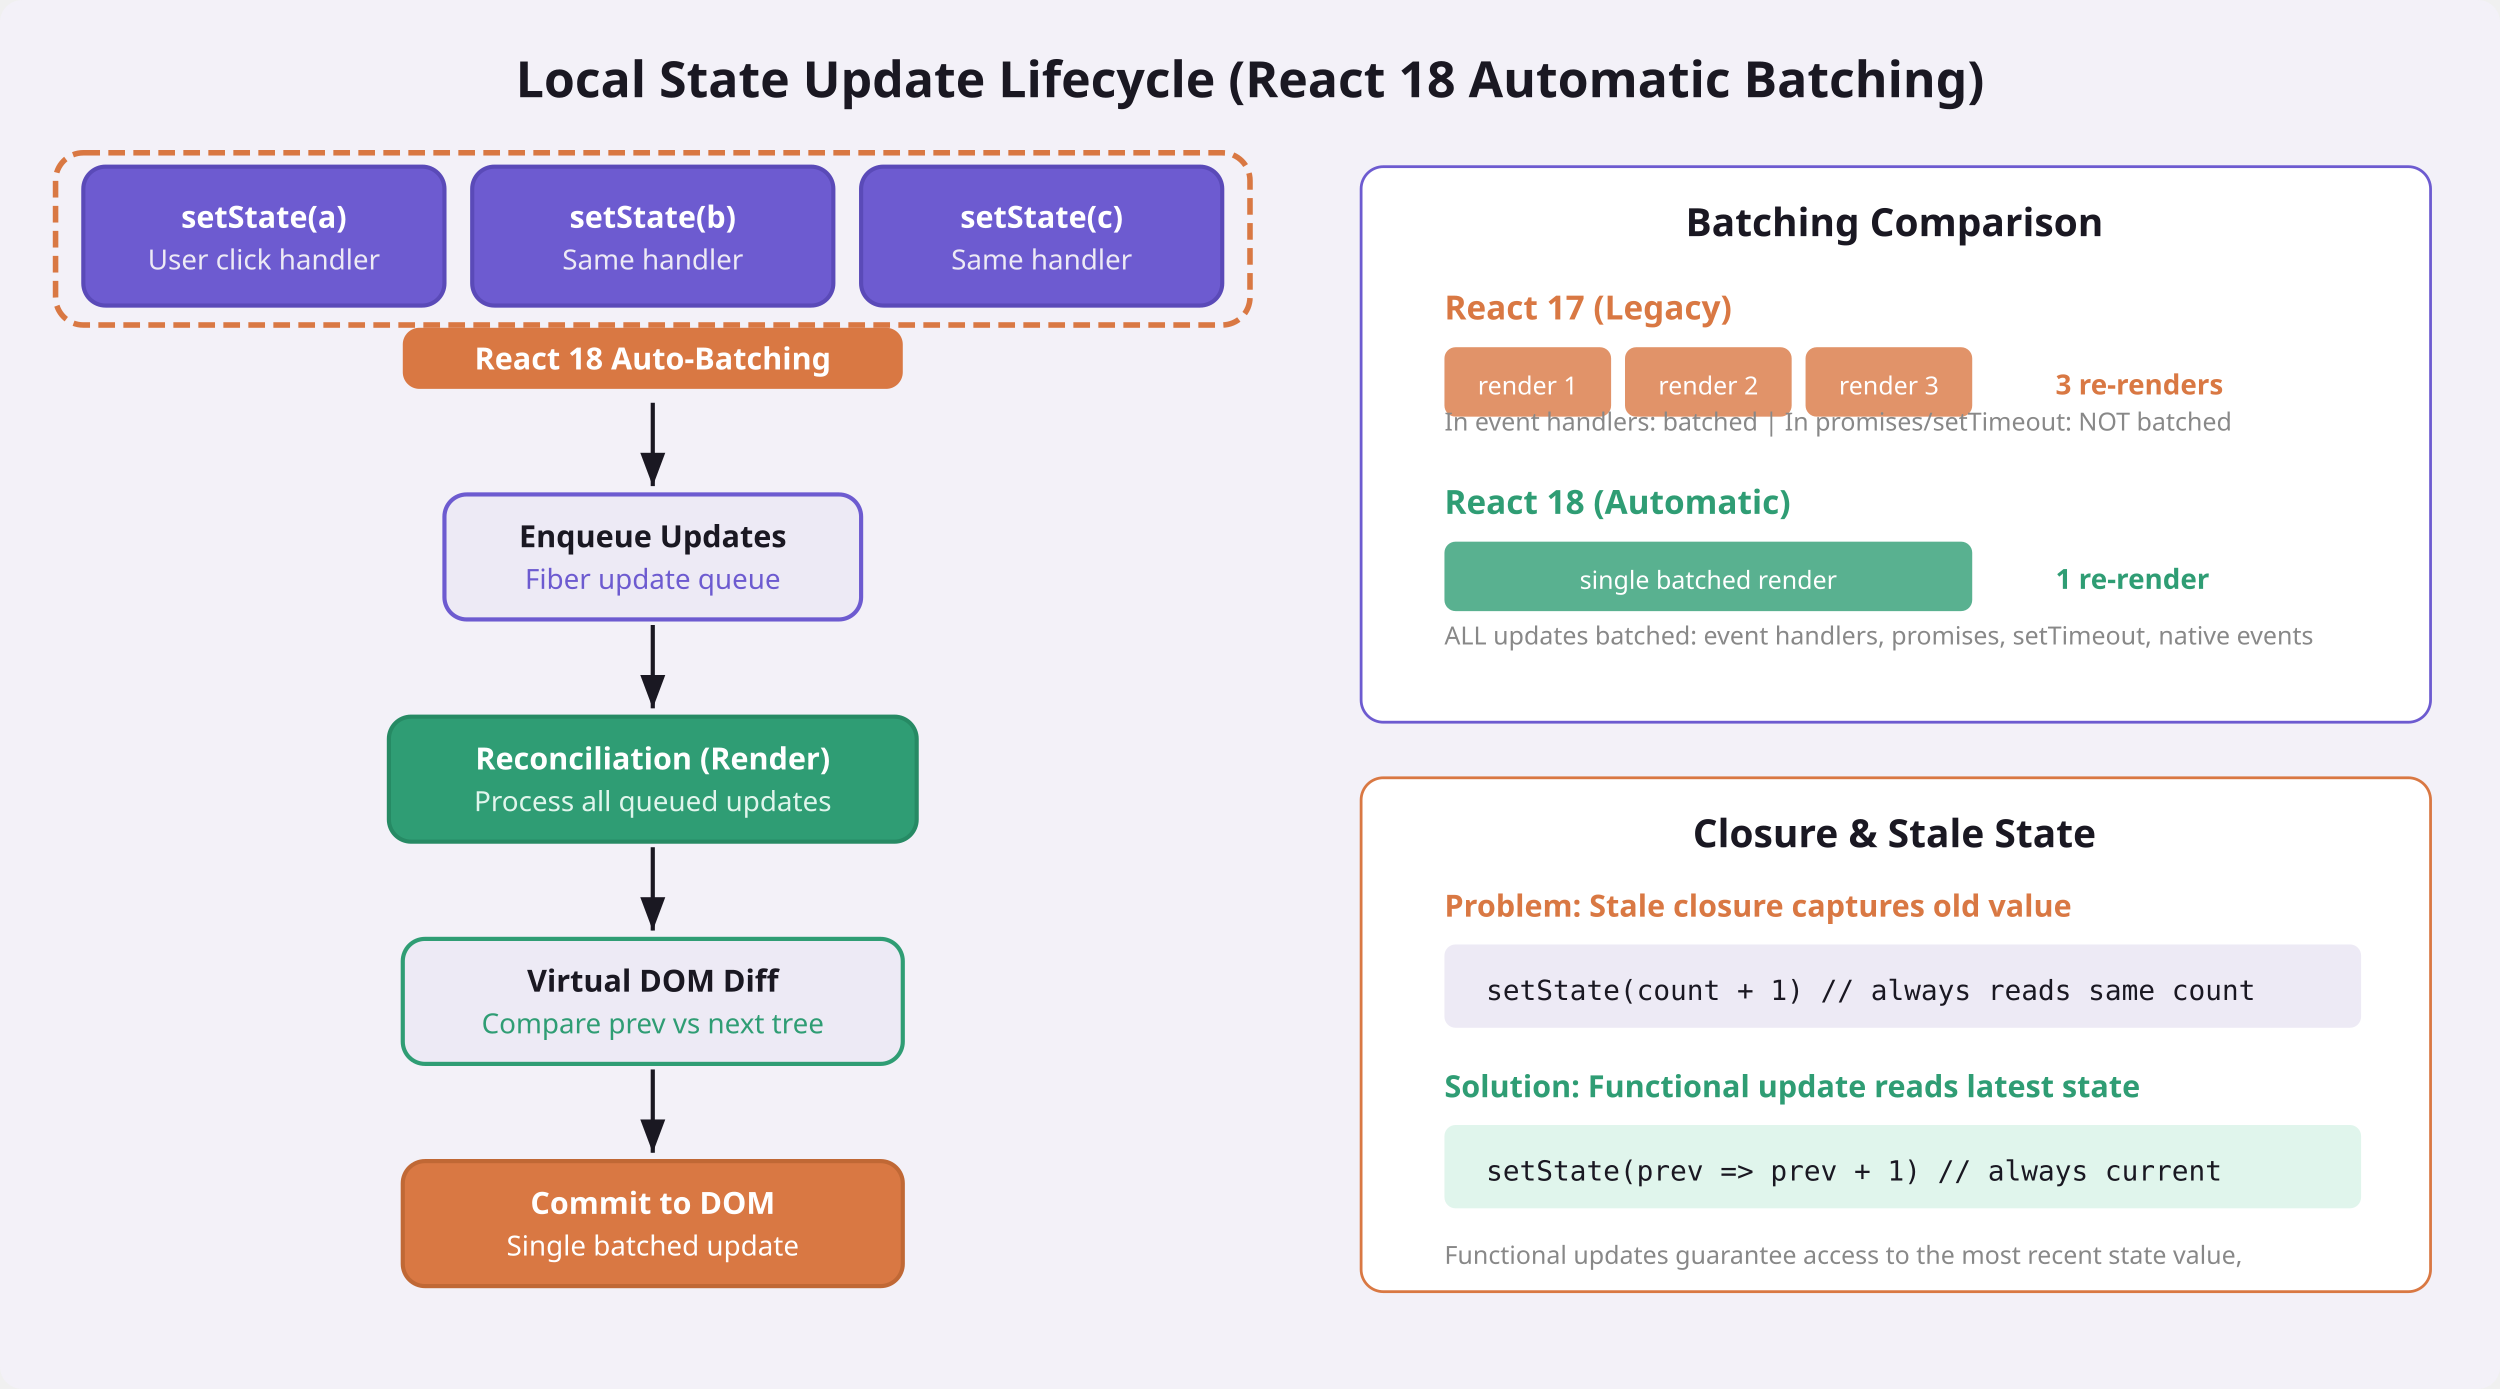
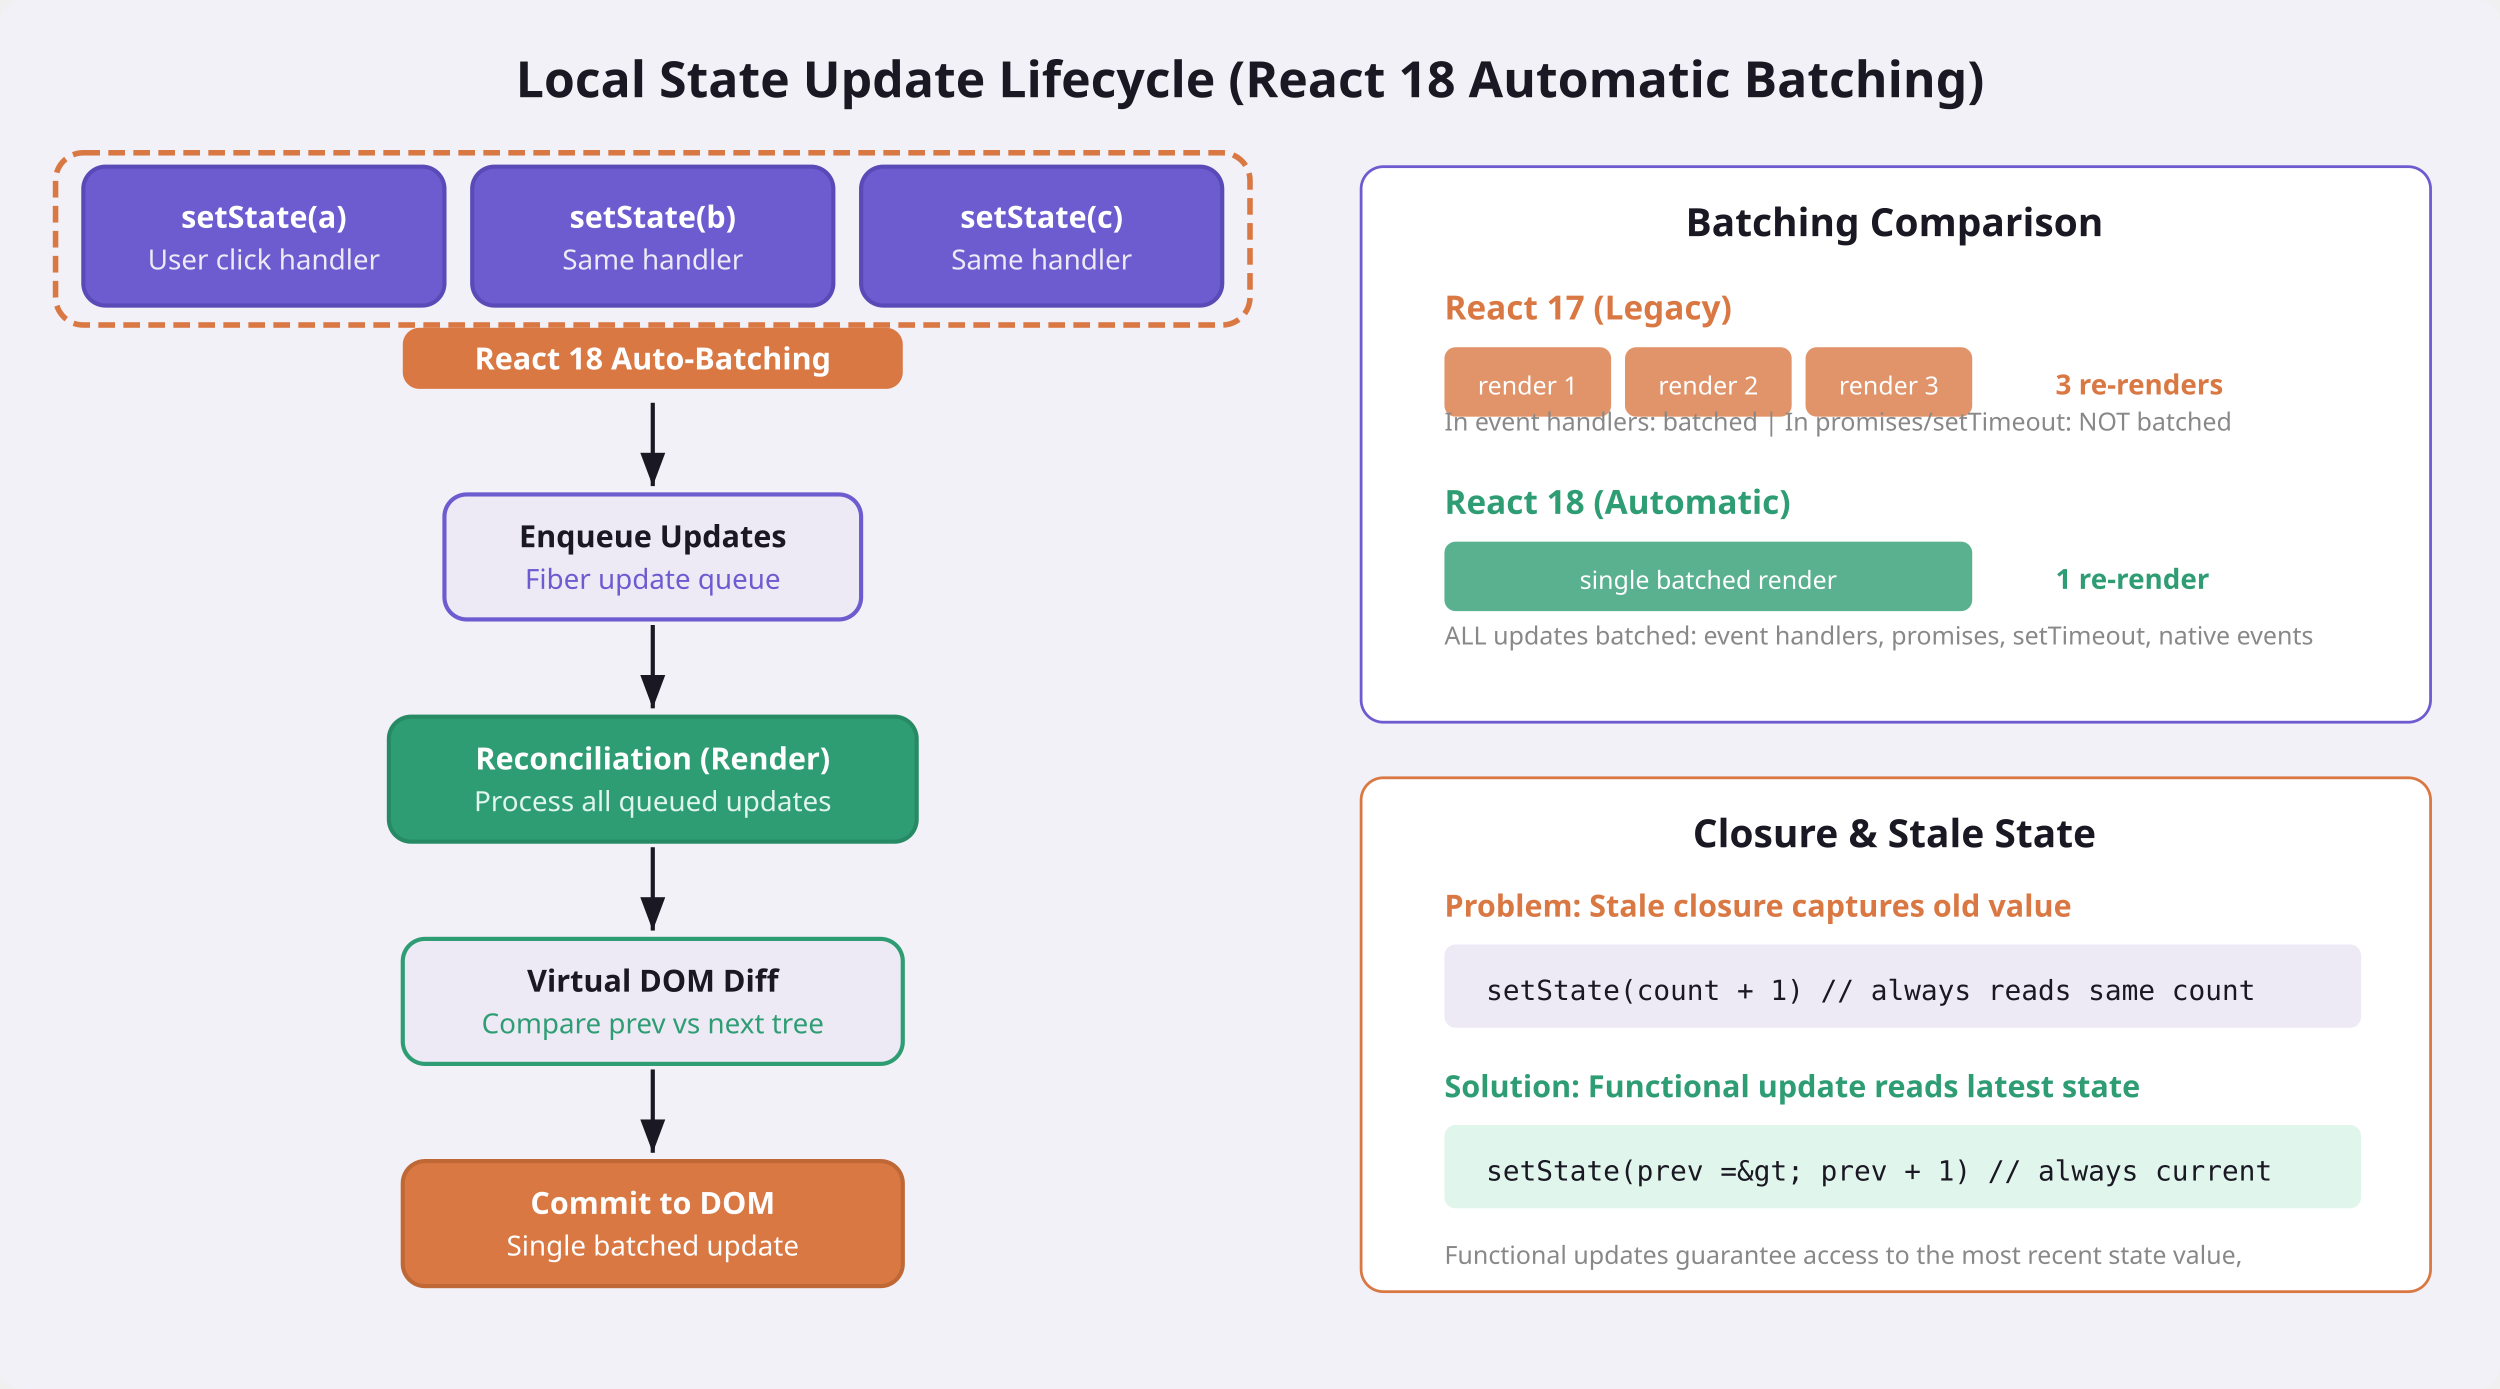
<svg xmlns="http://www.w3.org/2000/svg" viewBox="0 0 900 500" font-family="system-ui, sans-serif">
  <rect width="900" height="500" fill="#f3f1f8" rx="8" />
  <text x="450" y="35" text-anchor="middle" font-size="18" font-weight="bold" fill="#1a1822">Local State Update Lifecycle (React 18 Automatic Batching)</text>
  <rect x="30" y="60" width="130" height="50" rx="8" fill="#6d5bd0" stroke="#5a4ab8" stroke-width="1.5" />
  <text x="95" y="82" text-anchor="middle" font-size="11" fill="#fff" font-weight="600">setState(a)</text>
  <text x="95" y="97" text-anchor="middle" font-size="10" fill="#edeaf5">User click handler</text>
  <rect x="170" y="60" width="130" height="50" rx="8" fill="#6d5bd0" stroke="#5a4ab8" stroke-width="1.5" />
  <text x="235" y="82" text-anchor="middle" font-size="11" fill="#fff" font-weight="600">setState(b)</text>
  <text x="235" y="97" text-anchor="middle" font-size="10" fill="#edeaf5">Same handler</text>
  <rect x="310" y="60" width="130" height="50" rx="8" fill="#6d5bd0" stroke="#5a4ab8" stroke-width="1.5" />
  <text x="375" y="82" text-anchor="middle" font-size="11" fill="#fff" font-weight="600">setState(c)</text>
  <text x="375" y="97" text-anchor="middle" font-size="10" fill="#edeaf5">Same handler</text>
  <rect x="20" y="55" width="430" height="62" rx="10" fill="none" stroke="#d97843" stroke-width="2" stroke-dasharray="6,3" />
  <rect x="145" y="118" width="180" height="22" rx="6" fill="#d97843" />
  <text x="235" y="133" text-anchor="middle" font-size="11" fill="#fff" font-weight="600">React 18 Auto-Batching</text>
  <line x1="235" y1="145" x2="235" y2="175" stroke="#1a1822" stroke-width="1.5" marker-end="url(#arrowhead)" />
  <rect x="160" y="178" width="150" height="45" rx="8" fill="#edeaf5" stroke="#6d5bd0" stroke-width="1.5" />
  <text x="235" y="197" text-anchor="middle" font-size="11" fill="#1a1822" font-weight="600">Enqueue Updates</text>
  <text x="235" y="212" text-anchor="middle" font-size="10" fill="#6d5bd0">Fiber update queue</text>
  <line x1="235" y1="225" x2="235" y2="255" stroke="#1a1822" stroke-width="1.5" marker-end="url(#arrowhead)" />
  <rect x="140" y="258" width="190" height="45" rx="8" fill="#2f9d74" stroke="#268a64" stroke-width="1.5" />
  <text x="235" y="277" text-anchor="middle" font-size="11" fill="#fff" font-weight="600">Reconciliation (Render)</text>
  <text x="235" y="292" text-anchor="middle" font-size="10" fill="#e0f5ec">Process all queued updates</text>
  <line x1="235" y1="305" x2="235" y2="335" stroke="#1a1822" stroke-width="1.5" marker-end="url(#arrowhead)" />
  <rect x="145" y="338" width="180" height="45" rx="8" fill="#edeaf5" stroke="#2f9d74" stroke-width="1.5" />
  <text x="235" y="357" text-anchor="middle" font-size="11" fill="#1a1822" font-weight="600">Virtual DOM Diff</text>
  <text x="235" y="372" text-anchor="middle" font-size="10" fill="#2f9d74">Compare prev vs next tree</text>
  <line x1="235" y1="385" x2="235" y2="415" stroke="#1a1822" stroke-width="1.5" marker-end="url(#arrowhead)" />
  <rect x="145" y="418" width="180" height="45" rx="8" fill="#d97843" stroke="#c06835" stroke-width="1.5" />
  <text x="235" y="437" text-anchor="middle" font-size="11" fill="#fff" font-weight="600">Commit to DOM</text>
  <text x="235" y="452" text-anchor="middle" font-size="10" fill="#fff">Single batched update</text>
  <rect x="490" y="60" width="385" height="200" rx="8" fill="#fff" stroke="#6d5bd0" stroke-width="1" />
  <text x="682" y="85" text-anchor="middle" font-size="14" font-weight="bold" fill="#1a1822">Batching Comparison</text>
  <text x="520" y="115" font-size="12" font-weight="600" fill="#d97843">React 17 (Legacy)</text>
  <rect x="520" y="125" width="60" height="25" rx="4" fill="#d97843" opacity="0.8" />
  <text x="550" y="142" text-anchor="middle" font-size="9" fill="#fff">render 1</text>
  <rect x="585" y="125" width="60" height="25" rx="4" fill="#d97843" opacity="0.8" />
  <text x="615" y="142" text-anchor="middle" font-size="9" fill="#fff">render 2</text>
  <rect x="650" y="125" width="60" height="25" rx="4" fill="#d97843" opacity="0.8" />
  <text x="680" y="142" text-anchor="middle" font-size="9" fill="#fff">render 3</text>
  <text x="740" y="142" font-size="10" fill="#d97843" font-weight="600">3 re-renders</text>
  <text x="520" y="155" font-size="9" fill="#888">In event handlers: batched | In promises/setTimeout: NOT batched</text>
  <text x="520" y="185" font-size="12" font-weight="600" fill="#2f9d74">React 18 (Automatic)</text>
  <rect x="520" y="195" width="190" height="25" rx="4" fill="#2f9d74" opacity="0.8" />
  <text x="615" y="212" text-anchor="middle" font-size="9" fill="#fff">single batched render</text>
  <text x="740" y="212" font-size="10" fill="#2f9d74" font-weight="600">1 re-render</text>
  <text x="520" y="232" font-size="9" fill="#888">ALL updates batched: event handlers, promises, setTimeout, native events</text>
  <rect x="490" y="280" width="385" height="185" rx="8" fill="#fff" stroke="#d97843" stroke-width="1" />
  <text x="682" y="305" text-anchor="middle" font-size="14" font-weight="bold" fill="#1a1822">Closure &amp; Stale State</text>
  <text x="520" y="330" font-size="11" fill="#d97843" font-weight="600">Problem: Stale closure captures old value</text>
  <rect x="520" y="340" width="330" height="30" rx="4" fill="#edeaf5" />
  <text x="535" y="360" font-size="10" fill="#1a1822" font-family="monospace">setState(count + 1) // always reads same count</text>
  <text x="520" y="395" font-size="11" fill="#2f9d74" font-weight="600">Solution: Functional update reads latest state</text>
  <rect x="520" y="405" width="330" height="30" rx="4" fill="#e0f5ec" />
-   <text x="535" y="425" font-size="10" fill="#1a1822" font-family="monospace">setState(prev =&gt; prev + 1) // always current</text>
+   <text x="535" y="425" font-size="10" fill="#1a1822" font-family="monospace">setState(prev =&amp;gt; prev + 1) // always current</text>
  <text x="520" y="455" font-size="9" fill="#888">Functional updates guarantee access to the most recent state value,</text>
  <defs>
    <marker id="arrowhead" markerWidth="8" markerHeight="6" refX="8" refY="3" orient="auto">
      <polygon points="0 0, 8 3, 0 6" fill="#1a1822" />
    </marker>
  </defs>
</svg>
